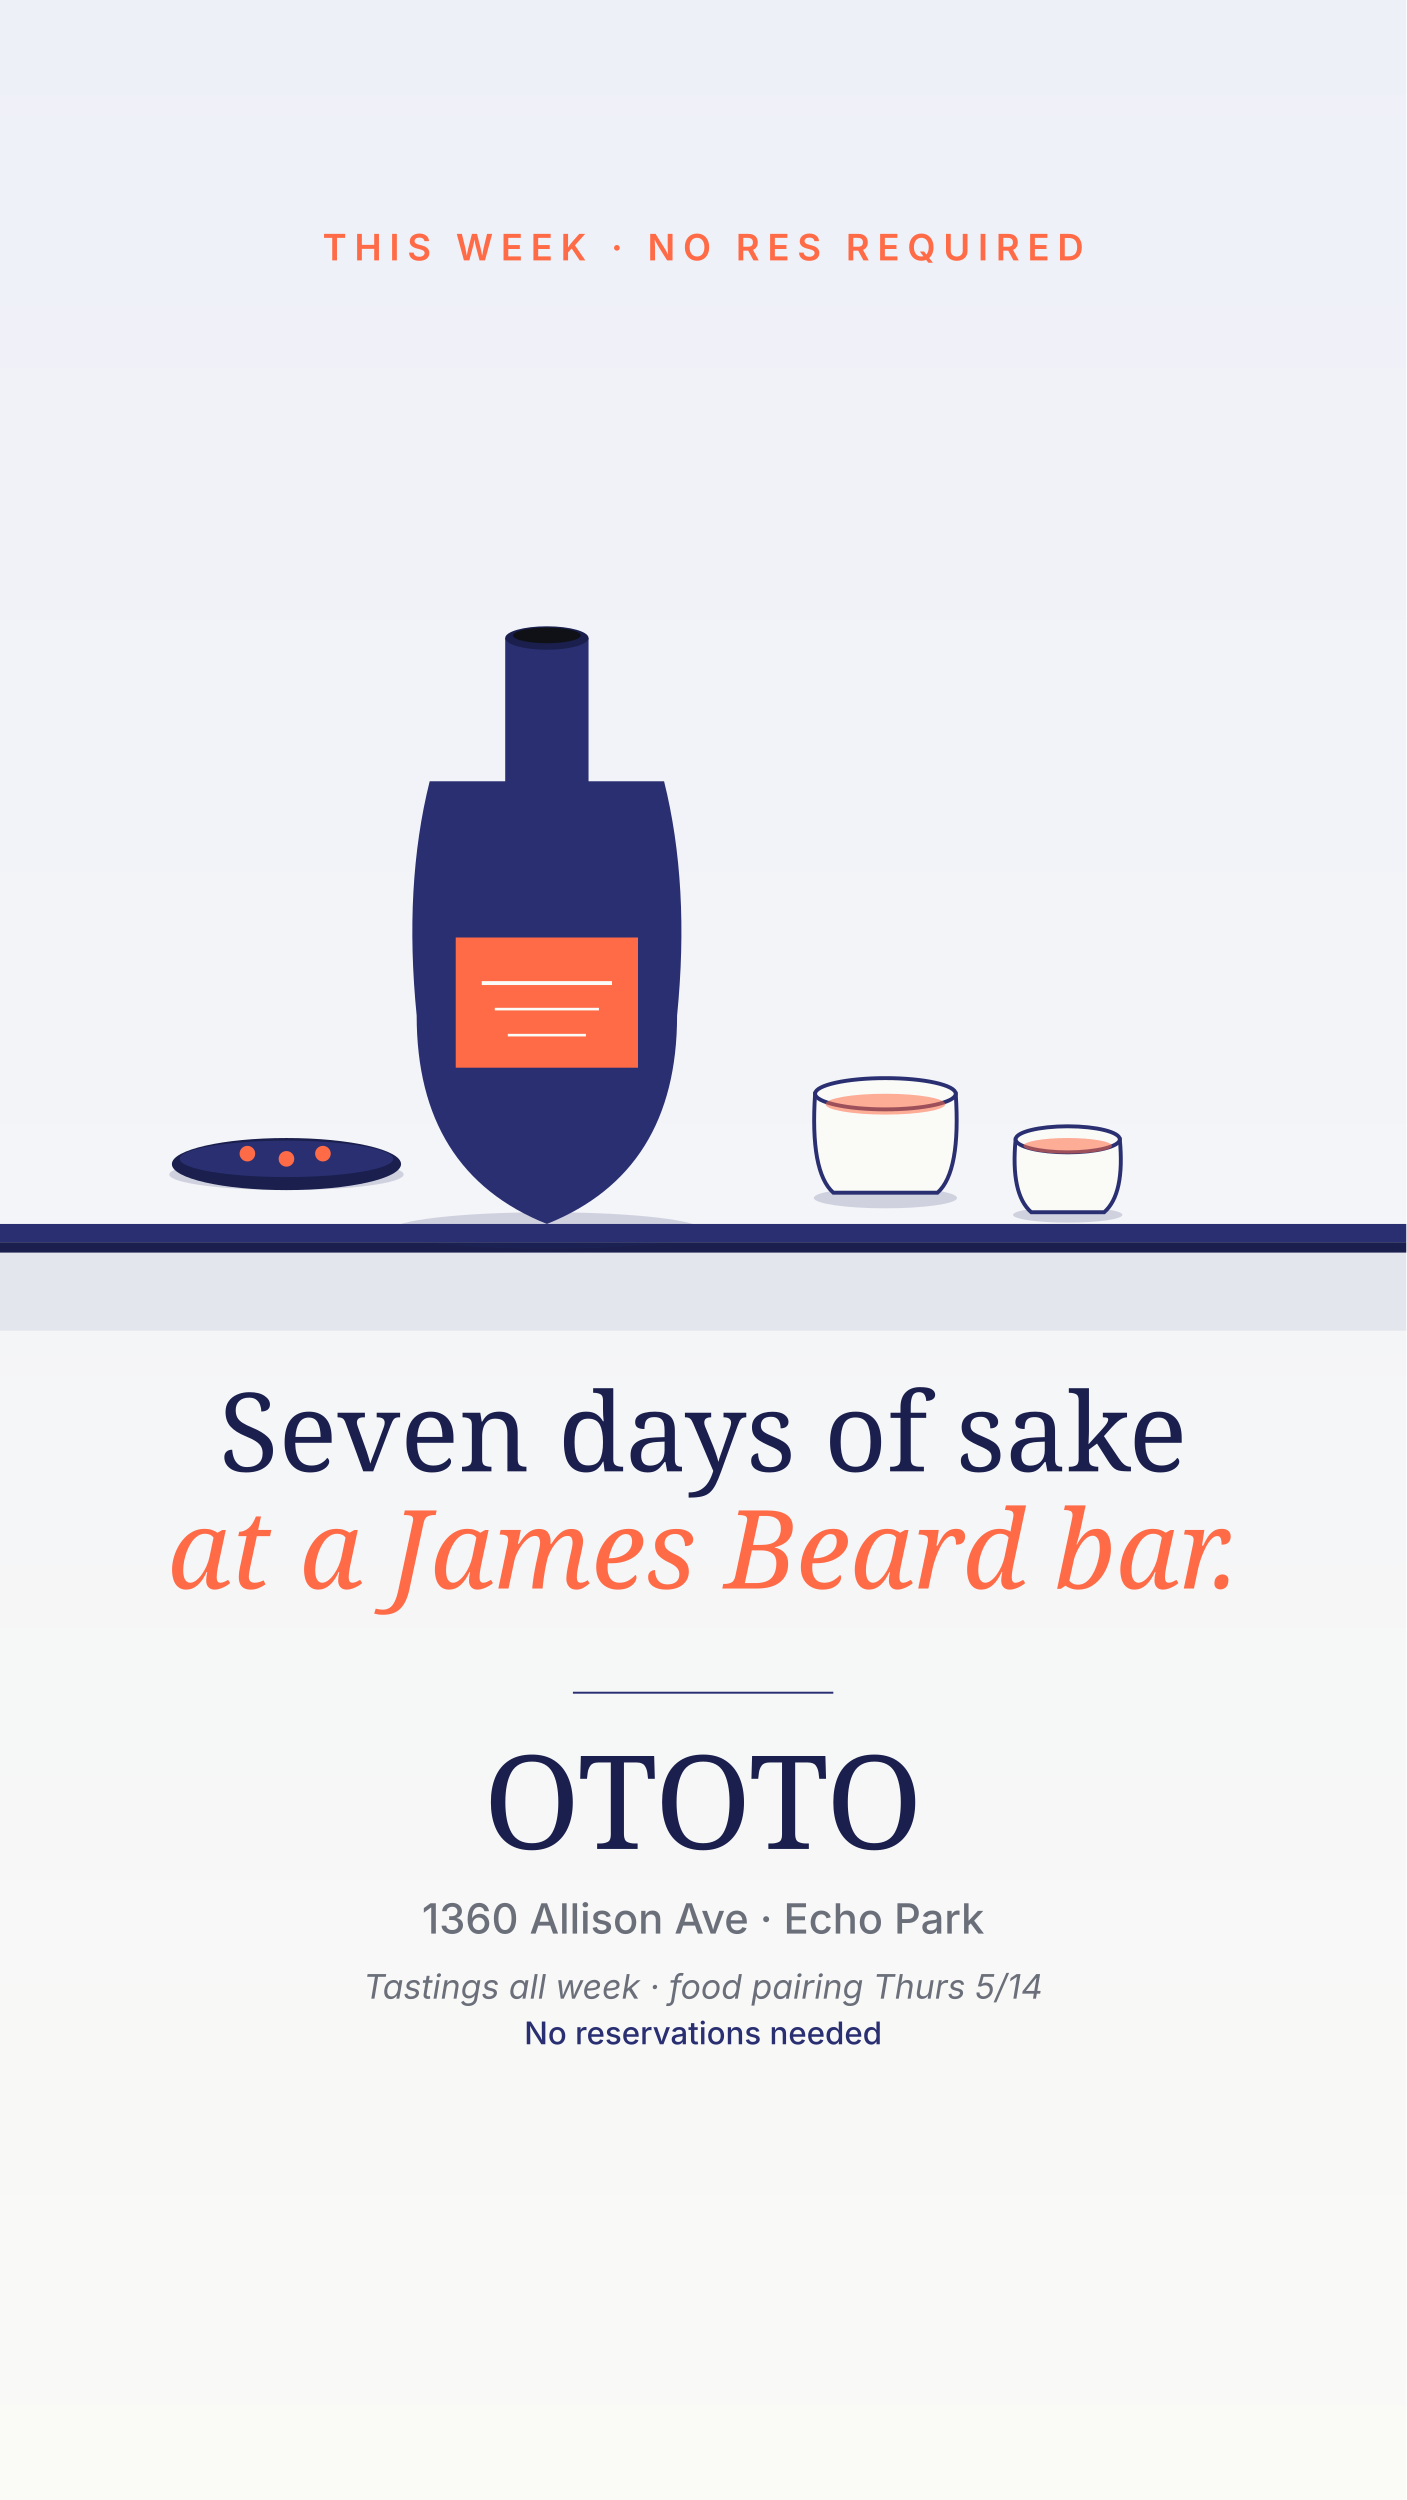
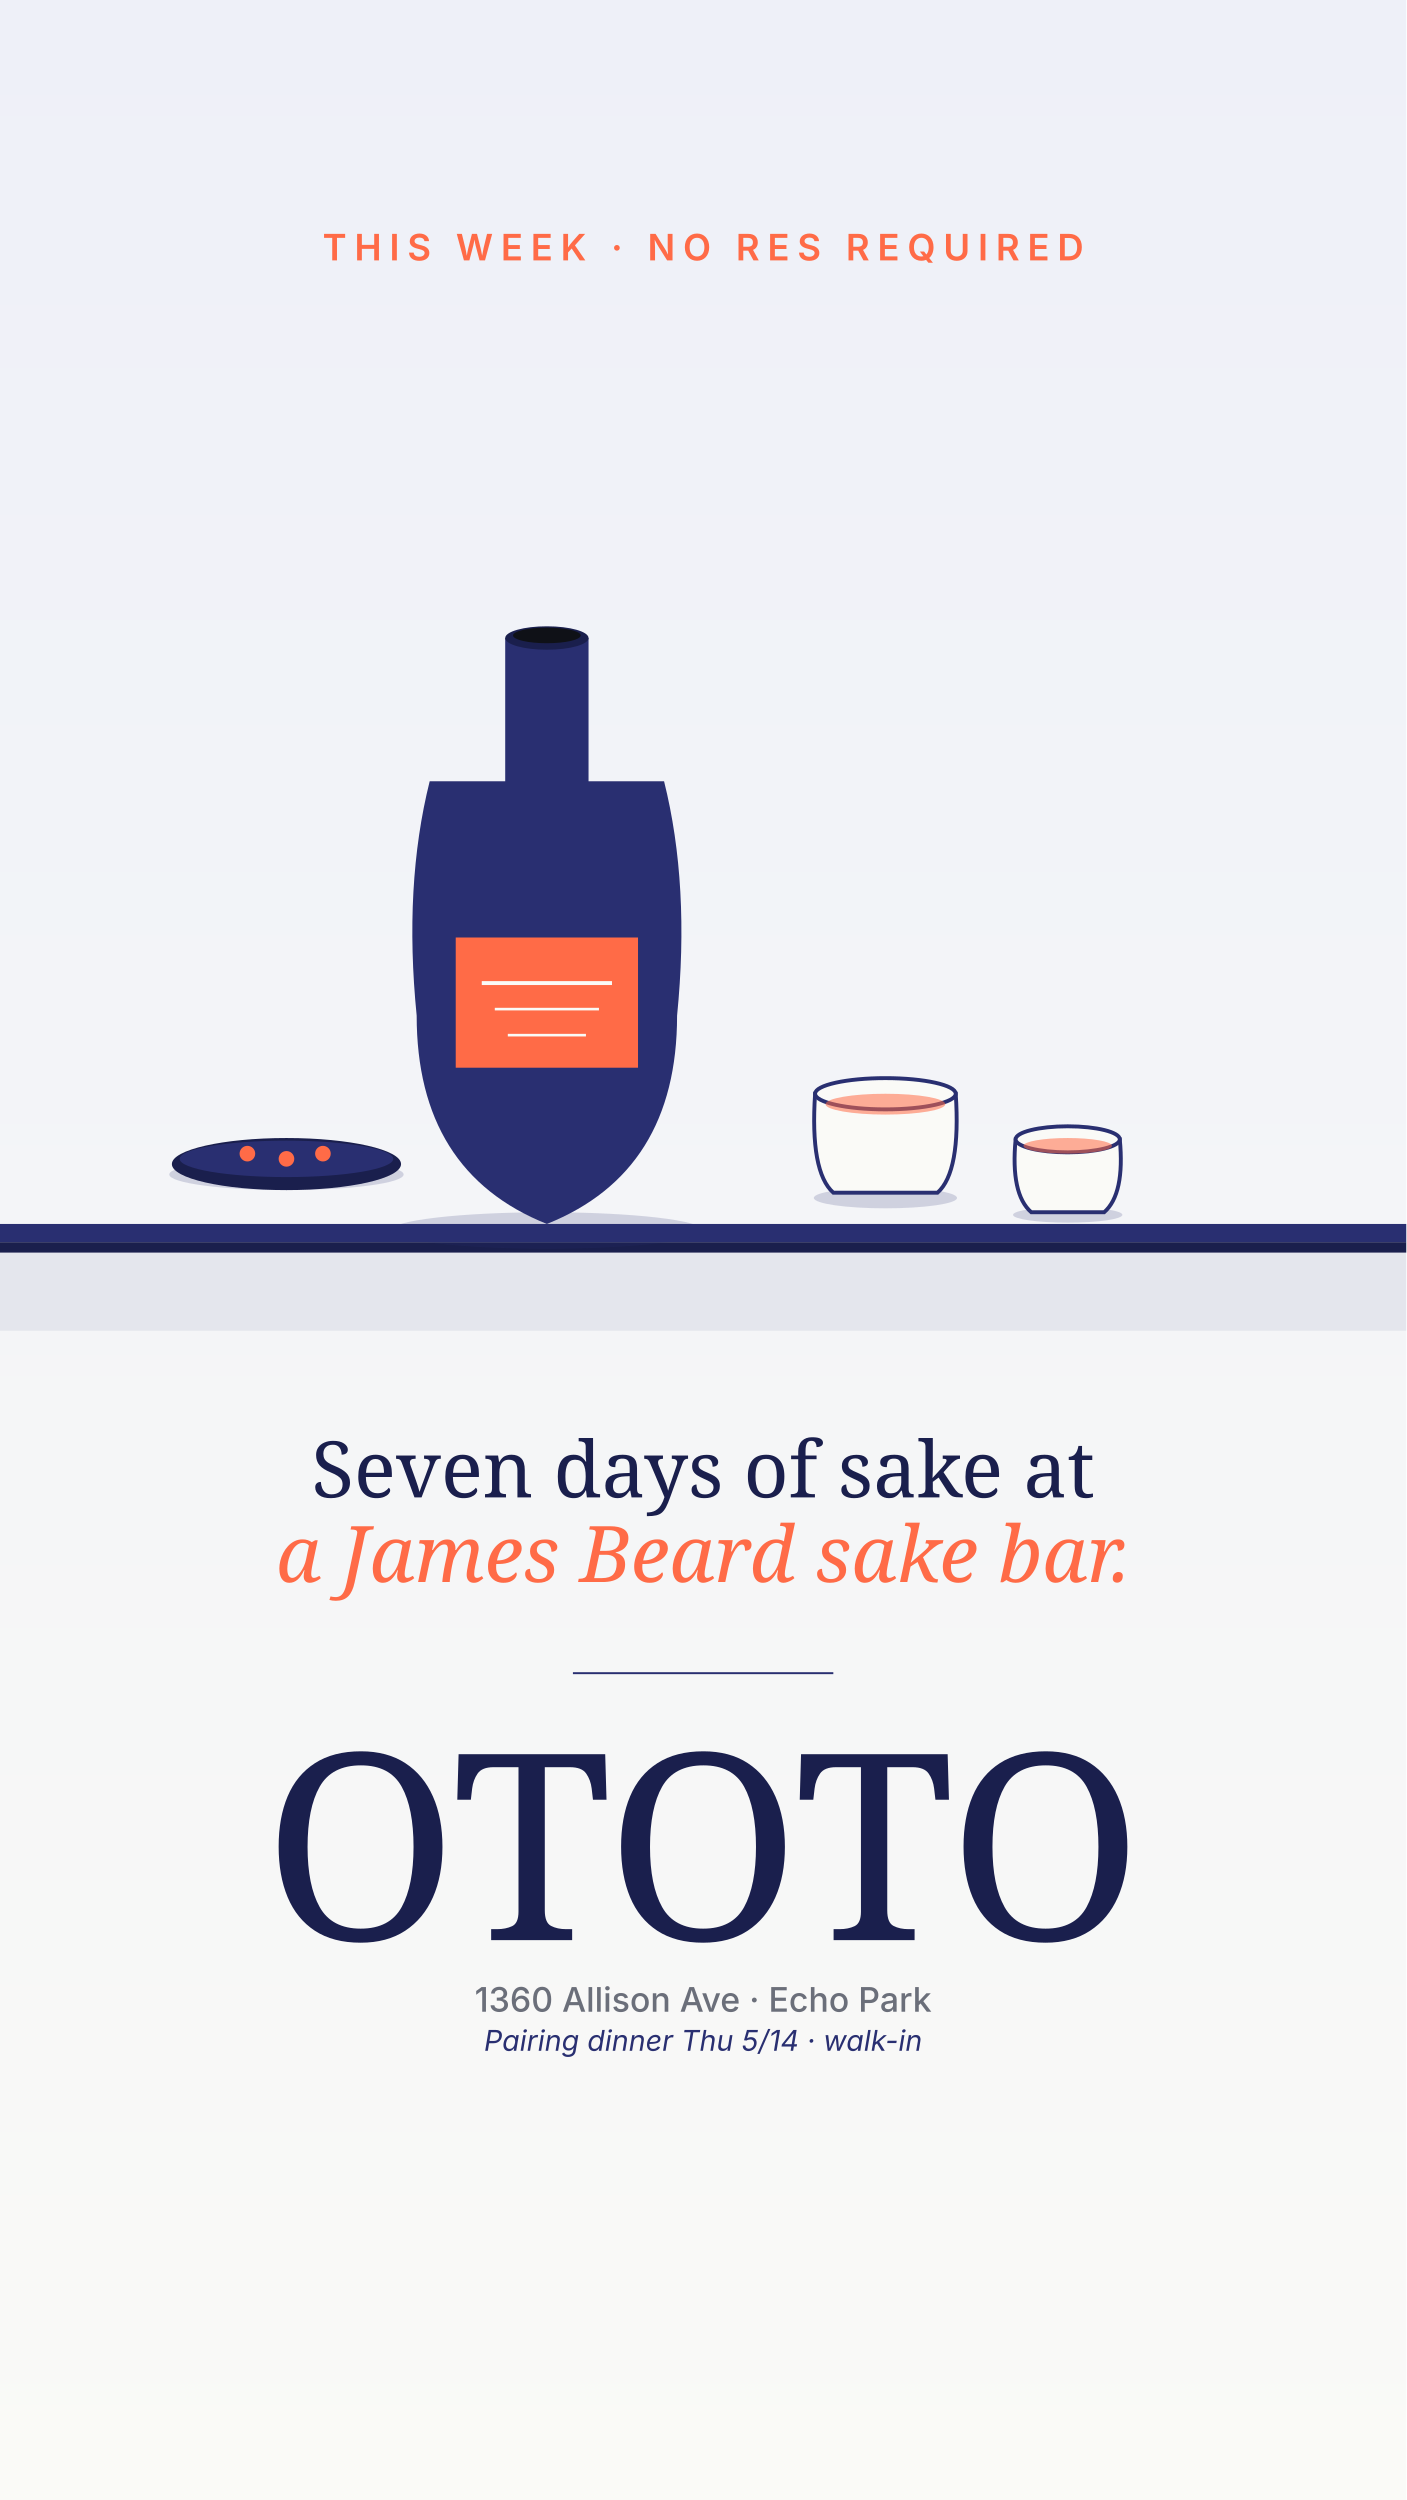
<svg xmlns="http://www.w3.org/2000/svg" viewBox="0 0 1080 1920" width="1080" height="1920">
  <defs>
    <linearGradient id="s5-bg" x1="0%" y1="0%" x2="0%" y2="100%">
      <stop offset="0%" stop-color="#EEF0F8" />
      <stop offset="100%" stop-color="#FAFAF7" />
    </linearGradient>
  </defs>
  <rect width="1080" height="1920" fill="url(#s5-bg)" />
  <rect x="0" y="940" width="1080" height="14" fill="#292f71" />
  <rect x="0" y="954" width="1080" height="8" fill="#1a1f4d" />
  <rect x="0" y="962" width="1080" height="60" fill="#292f71" opacity="0.08" />
  <g transform="translate(420, 600)">
    <ellipse cx="0" cy="345" rx="120" ry="14" fill="#292f71" opacity="0.18" />
    <path d="M -90,0 Q -110,80 -100,180 Q -100,300 0,340 Q 100,300 100,180 Q 110,80 90,0 Z" fill="#292f71" />
    <rect x="-32" y="-110" width="64" height="120" fill="#292f71" />
    <ellipse cx="0" cy="-110" rx="32" ry="9" fill="#1a1f4d" />
    <ellipse cx="0" cy="-112" rx="26" ry="6" fill="#0F1117" />
    <rect x="-70" y="120" width="140" height="100" fill="#FF6B47" />
    <line x1="-50" y1="155" x2="50" y2="155" stroke="#FAFAF7" stroke-width="3" />
    <line x1="-40" y1="175" x2="40" y2="175" stroke="#FAFAF7" stroke-width="2" />
    <line x1="-30" y1="195" x2="30" y2="195" stroke="#FAFAF7" stroke-width="2" />
  </g>
  <g transform="translate(680, 870)">
    <ellipse cx="0" cy="50" rx="55" ry="8" fill="#292f71" opacity="0.18" />
    <path d="M -54,-30 Q -58,30 -40,46 L 40,46 Q 58,30 54,-30 Z" fill="#FAFAF7" stroke="#292f71" stroke-width="3" />
    <ellipse cx="0" cy="-30" rx="54" ry="12" fill="#FAFAF7" stroke="#292f71" stroke-width="3" />
    <ellipse cx="0" cy="-22" rx="46" ry="8" fill="#FF6B47" opacity="0.55" />
  </g>
  <g transform="translate(820, 895)">
    <ellipse cx="0" cy="38" rx="42" ry="6" fill="#292f71" opacity="0.18" />
    <path d="M -40,-20 Q -44,22 -28,36 L 28,36 Q 44,22 40,-20 Z" fill="#FAFAF7" stroke="#292f71" stroke-width="3" />
    <ellipse cx="0" cy="-20" rx="40" ry="10" fill="#FAFAF7" stroke="#292f71" stroke-width="3" />
    <ellipse cx="0" cy="-15" rx="34" ry="6" fill="#FF6B47" opacity="0.55" />
  </g>
  <g transform="translate(220, 880)">
    <ellipse cx="0" cy="22" rx="90" ry="12" fill="#292f71" opacity="0.18" />
    <ellipse cx="0" cy="14" rx="88" ry="20" fill="#1a1f4d" />
    <ellipse cx="0" cy="10" rx="82" ry="14" fill="#292f71" />
    <circle cx="-30" cy="6" r="6" fill="#FF6B47" />
    <circle cx="0" cy="10" r="6" fill="#FF6B47" />
    <circle cx="28" cy="6" r="6" fill="#FF6B47" />
  </g>
  <text x="540" y="200" font-family="Inter, sans-serif" font-size="28" font-weight="600" text-anchor="middle" fill="#FF6B47" letter-spacing="6">THIS WEEK · NO RES REQUIRED</text>
-   <text x="540" y="1130" font-family="Instrument Serif, Georgia, serif" font-size="84" text-anchor="middle" fill="#1a1f4d">Seven days of sake</text>
-   <text x="540" y="1220" font-family="Instrument Serif, Georgia, serif" font-style="italic" font-size="84" text-anchor="middle" fill="#FF6B47">at a James Beard bar.</text>
-   <line x1="440" y1="1300" x2="640" y2="1300" stroke="#292f71" stroke-width="1.5" />
-   <text x="540" y="1420" font-family="Instrument Serif, Georgia, serif" font-size="100" font-weight="500" text-anchor="middle" fill="#1a1f4d">OTOTO</text>
-   <text x="540" y="1485" font-family="Inter, sans-serif" font-size="32" font-weight="500" text-anchor="middle" fill="#6B6F7A">1360 Allison Ave · Echo Park</text>
-   <text x="540" y="1535" font-family="Inter, sans-serif" font-size="26" font-style="italic" text-anchor="middle" fill="#6B6F7A">Tastings all week · food pairing Thurs 5/14</text>
-   <text x="540" y="1570" font-family="Inter, sans-serif" font-size="24" font-weight="500" text-anchor="middle" fill="#292f71">No reservations needed</text>
+   <text x="540" y="1150" font-family="Instrument Serif, Georgia, serif" font-size="60" text-anchor="middle" fill="#1a1f4d">Seven days of sake at</text>
+   <text x="540" y="1215" font-family="Instrument Serif, Georgia, serif" font-style="italic" font-size="60" text-anchor="middle" fill="#FF6B47">a James Beard sake bar.</text>
+   <line x1="440" y1="1285" x2="640" y2="1285" stroke="#292f71" stroke-width="1.5" />
+   <text x="540" y="1490" font-family="Instrument Serif, Georgia, serif" font-size="200" font-weight="500" text-anchor="middle" fill="#1a1f4d">OTOTO</text>
+   <text x="540" y="1545" font-family="Inter, sans-serif" font-size="26" font-weight="500" text-anchor="middle" fill="#6B6F7A">1360 Allison Ave · Echo Park</text>
+   <text x="540" y="1575" font-family="Inter, sans-serif" font-size="22" font-style="italic" text-anchor="middle" fill="#292f71">Pairing dinner Thu 5/14 · walk-in</text>
</svg>
